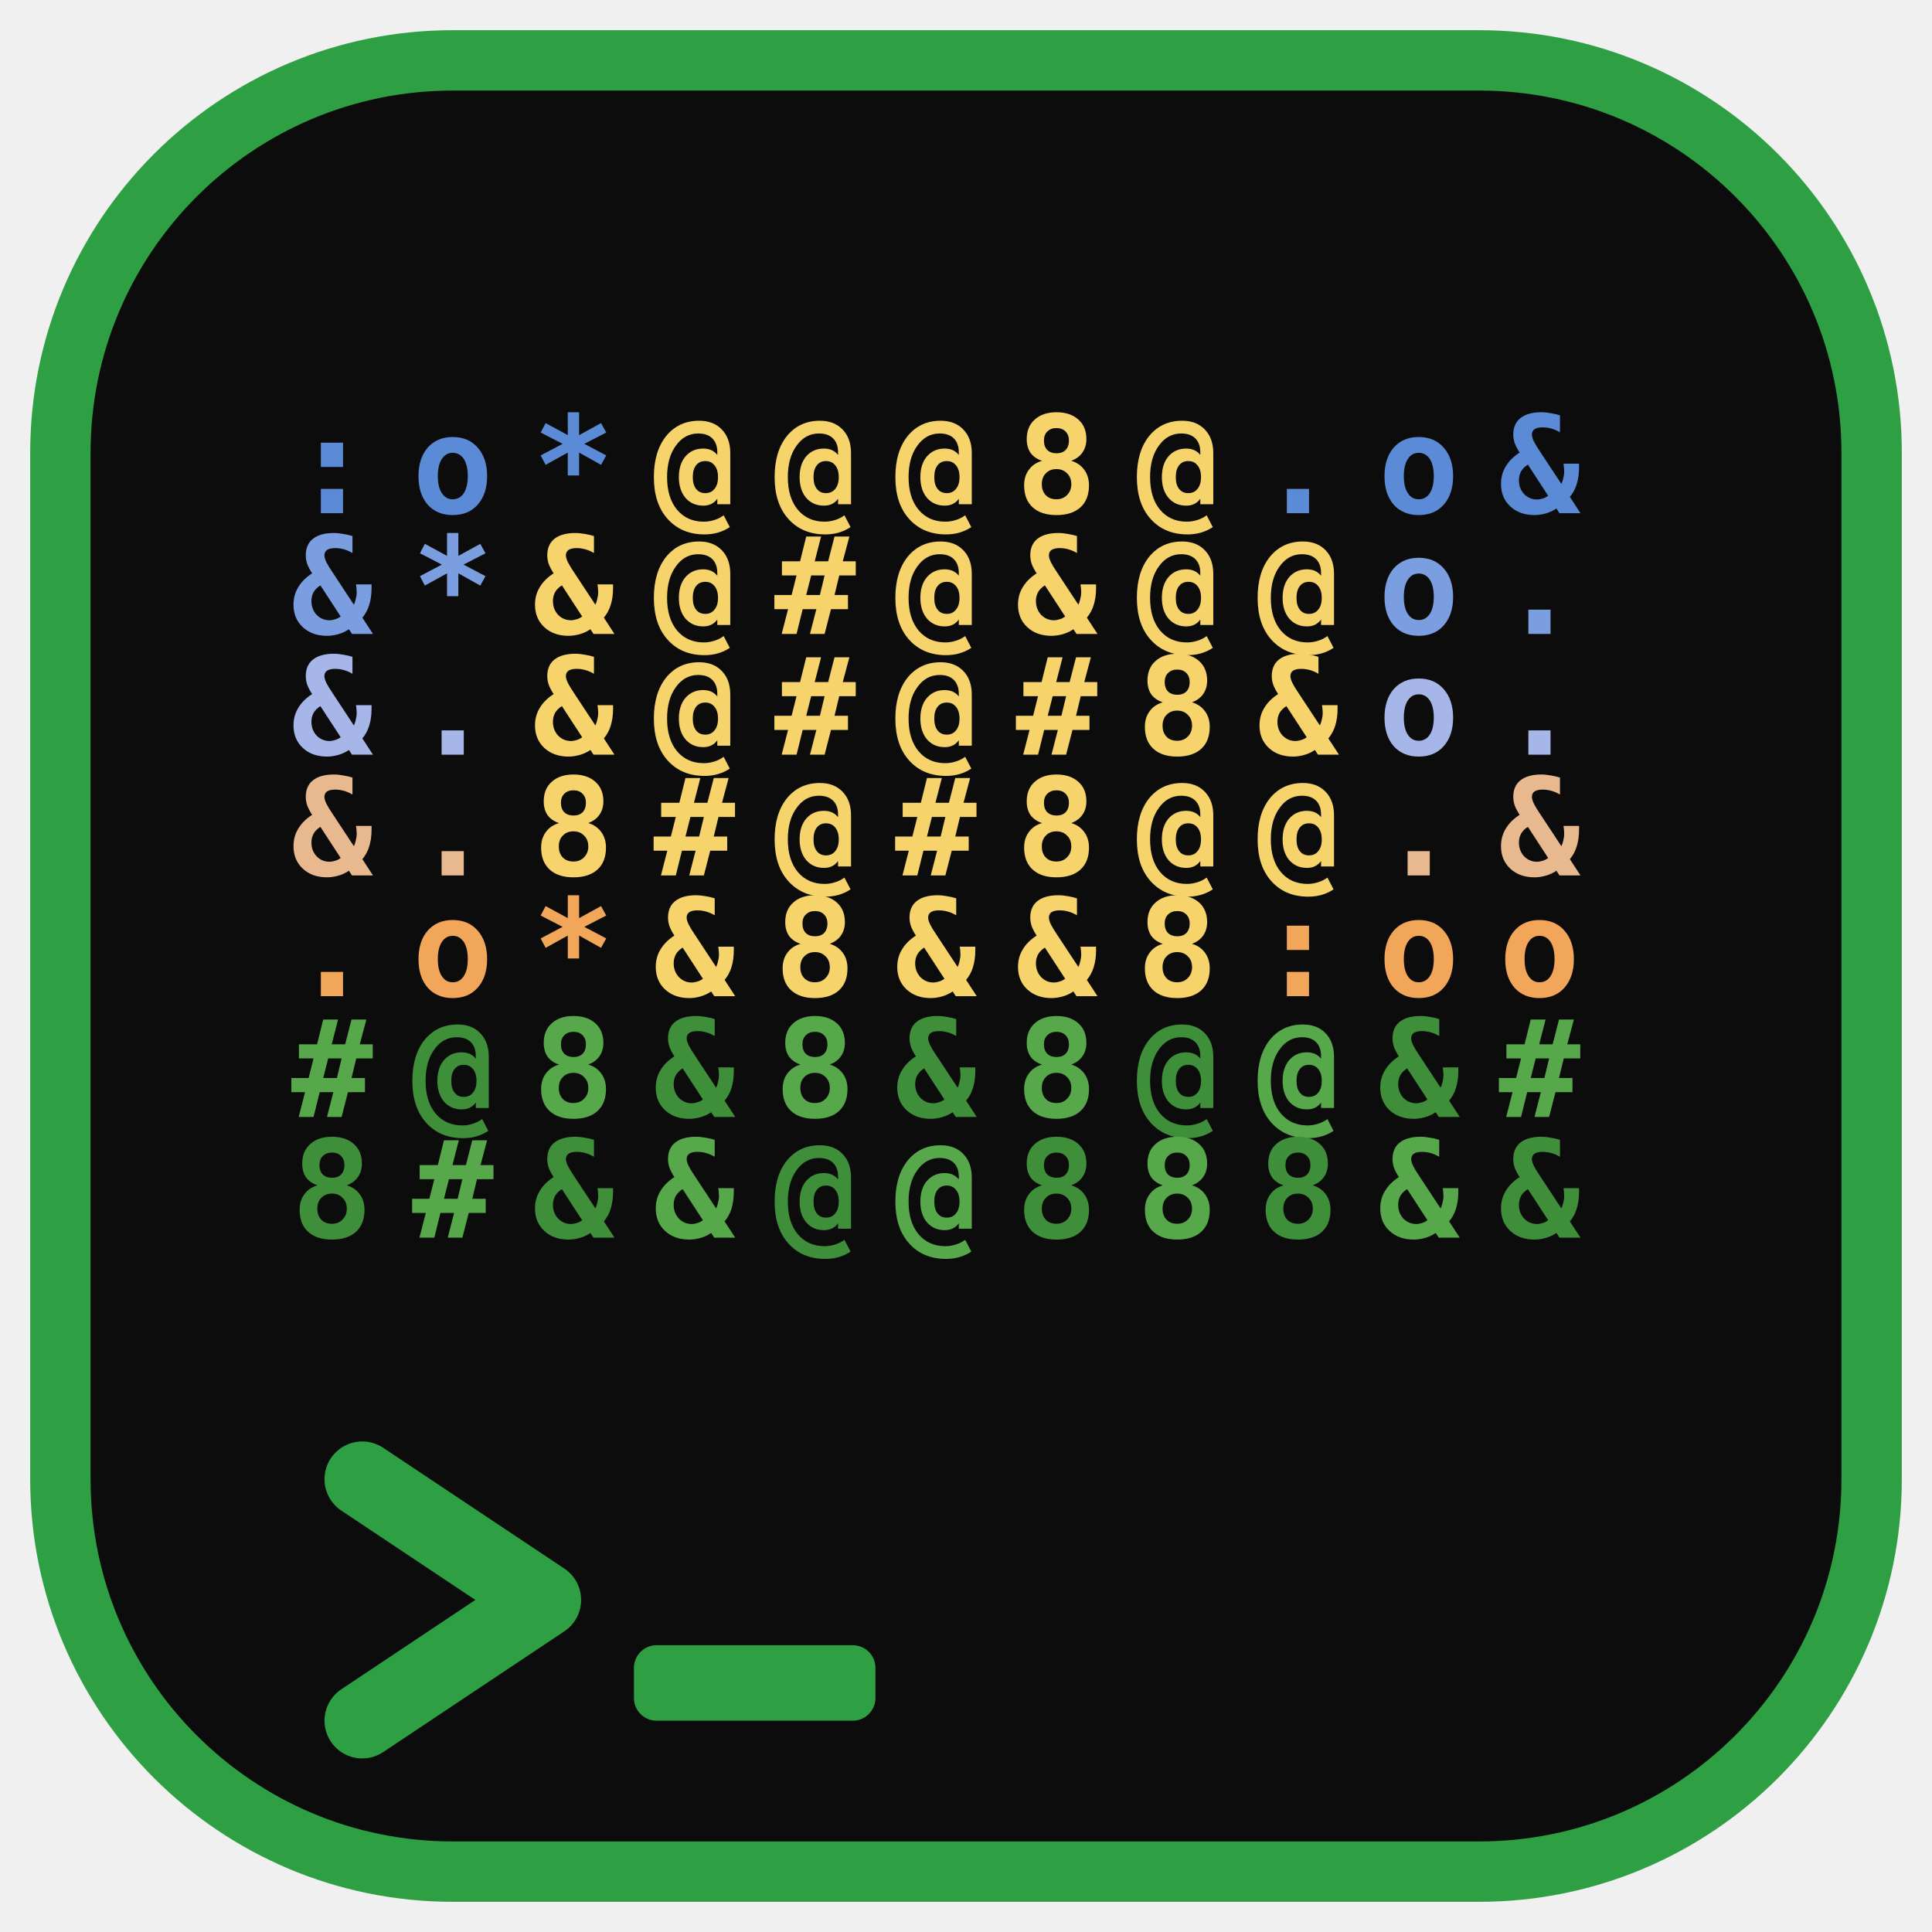
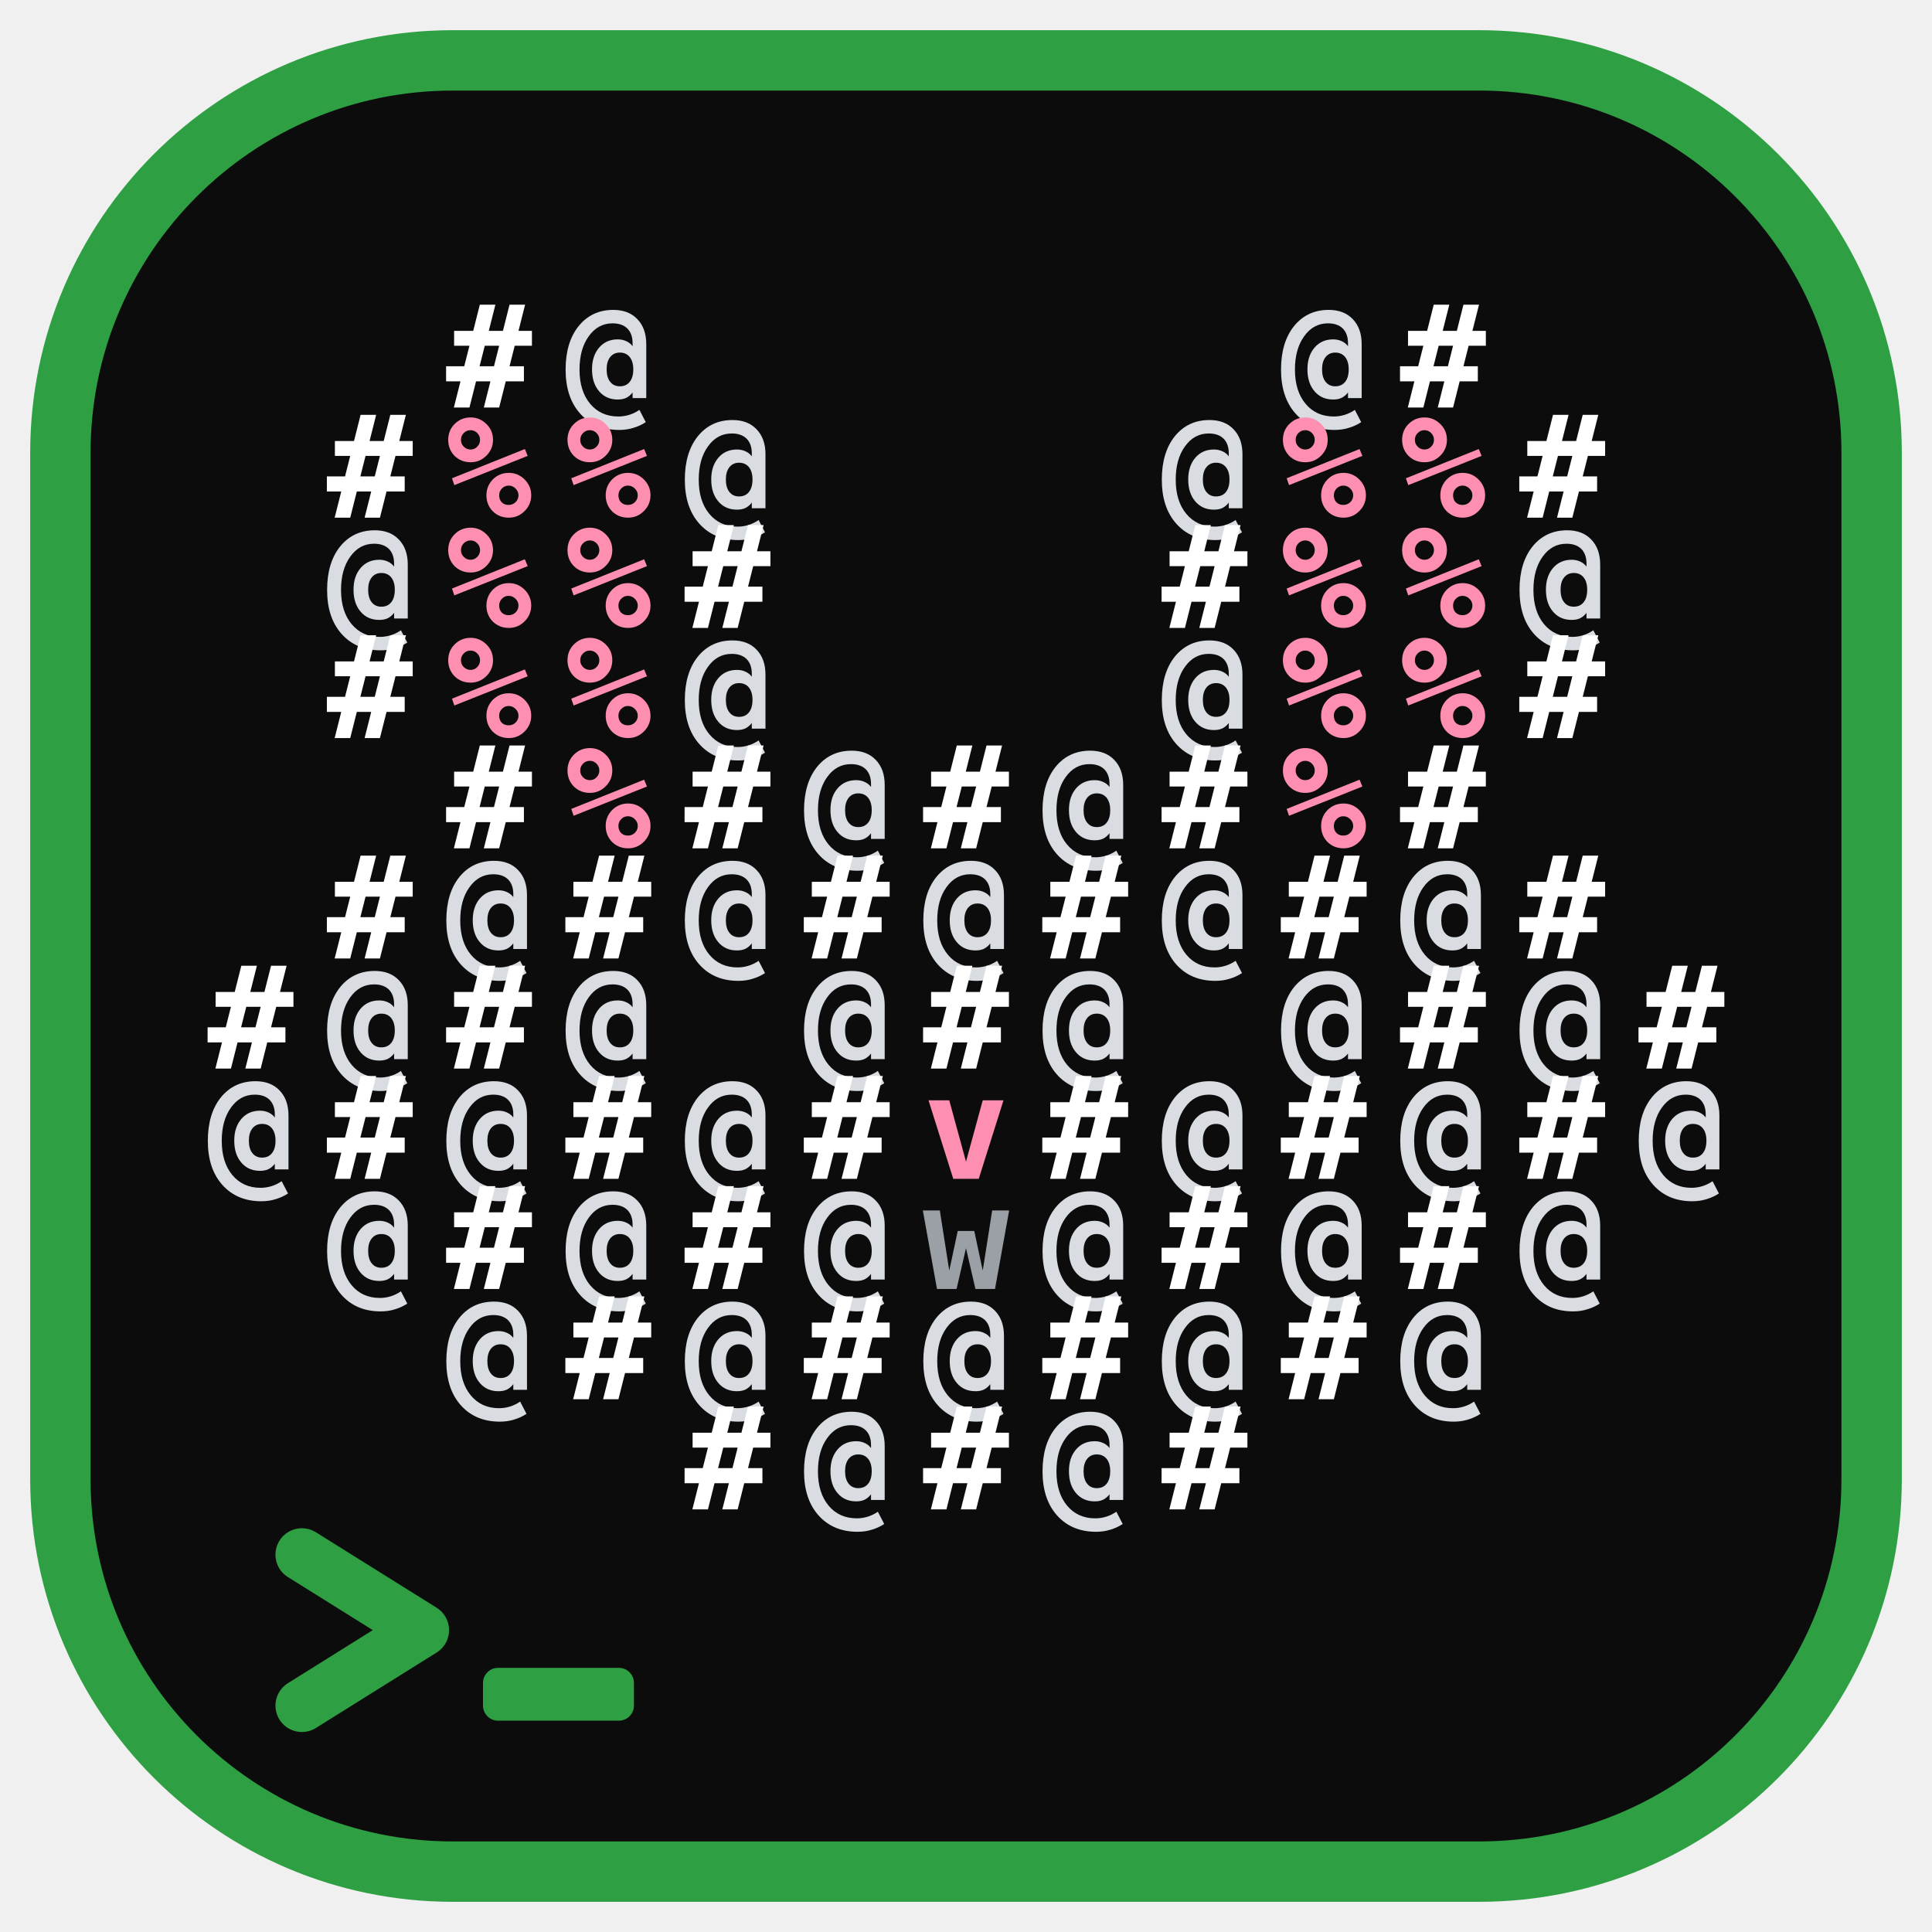
<svg xmlns="http://www.w3.org/2000/svg" width="128" height="128" viewBox="0 0 128 128">
  <rect x="4" y="4" width="120" height="120" rx="26" fill="#0c0c0c" stroke="#2ea043" stroke-width="4" />
-   <g font-family="Consolas, 'Cascadia Mono', 'DejaVu Sans Mono', monospace" font-size="9" font-weight="700" text-anchor="middle">
-     <text x="22" y="34" fill="#5b8bd6">:</text>
-     <text x="30" y="34" fill="#5b8bd6">o</text>
-     <text x="38" y="34" fill="#5b8bd6">*</text>
-     <text x="46" y="34" fill="#f6d36b">@</text>
-     <text x="54" y="34" fill="#f6d36b">@</text>
-     <text x="62" y="34" fill="#f6d36b">@</text>
-     <text x="70" y="34" fill="#f6d36b">8</text>
-     <text x="78" y="34" fill="#f6d36b">@</text>
-     <text x="86" y="34" fill="#5b8bd6">.</text>
-     <text x="94" y="34" fill="#5b8bd6">o</text>
-     <text x="102" y="34" fill="#5b8bd6">&amp;</text>
-     <text x="22" y="42" fill="#7a9ee0">&amp;</text>
-     <text x="30" y="42" fill="#7a9ee0">*</text>
-     <text x="38" y="42" fill="#f6d36b">&amp;</text>
-     <text x="46" y="42" fill="#f6d36b">@</text>
-     <text x="54" y="42" fill="#f6d36b">#</text>
-     <text x="62" y="42" fill="#f6d36b">@</text>
-     <text x="70" y="42" fill="#f6d36b">&amp;</text>
-     <text x="78" y="42" fill="#f6d36b">@</text>
-     <text x="86" y="42" fill="#f6d36b">@</text>
-     <text x="94" y="42" fill="#7a9ee0">o</text>
-     <text x="102" y="42" fill="#7a9ee0">.</text>
-     <text x="22" y="50" fill="#a7b6e8">&amp;</text>
-     <text x="30" y="50" fill="#a7b6e8">.</text>
-     <text x="38" y="50" fill="#f6d36b">&amp;</text>
-     <text x="46" y="50" fill="#f6d36b">@</text>
-     <text x="54" y="50" fill="#f6d36b">#</text>
-     <text x="62" y="50" fill="#f6d36b">@</text>
-     <text x="70" y="50" fill="#f6d36b">#</text>
-     <text x="78" y="50" fill="#f6d36b">8</text>
-     <text x="86" y="50" fill="#f6d36b">&amp;</text>
-     <text x="94" y="50" fill="#a7b6e8">o</text>
-     <text x="102" y="50" fill="#a7b6e8">.</text>
-     <text x="22" y="58" fill="#e8b98f">&amp;</text>
-     <text x="30" y="58" fill="#e8b98f">.</text>
-     <text x="38" y="58" fill="#f6d36b">8</text>
-     <text x="46" y="58" fill="#f6d36b">#</text>
-     <text x="54" y="58" fill="#f6d36b">@</text>
-     <text x="62" y="58" fill="#f6d36b">#</text>
-     <text x="70" y="58" fill="#f6d36b">8</text>
-     <text x="78" y="58" fill="#f6d36b">@</text>
-     <text x="86" y="58" fill="#f6d36b">@</text>
-     <text x="94" y="58" fill="#e8b98f">.</text>
-     <text x="102" y="58" fill="#e8b98f">&amp;</text>
-     <text x="22" y="66" fill="#f2a65a">.</text>
-     <text x="30" y="66" fill="#f2a65a">o</text>
-     <text x="38" y="66" fill="#f2a65a">*</text>
-     <text x="46" y="66" fill="#f6d36b">&amp;</text>
-     <text x="54" y="66" fill="#f6d36b">8</text>
-     <text x="62" y="66" fill="#f6d36b">&amp;</text>
-     <text x="70" y="66" fill="#f6d36b">&amp;</text>
-     <text x="78" y="66" fill="#f6d36b">8</text>
-     <text x="86" y="66" fill="#f2a65a">:</text>
-     <text x="94" y="66" fill="#f2a65a">o</text>
-     <text x="102" y="66" fill="#f2a65a">o</text>
-     <text x="22" y="74" fill="#57a84a">#</text>
-     <text x="30" y="74" fill="#3f8f3a">@</text>
-     <text x="38" y="74" fill="#57a84a">8</text>
-     <text x="46" y="74" fill="#3f8f3a">&amp;</text>
-     <text x="54" y="74" fill="#57a84a">8</text>
-     <text x="62" y="74" fill="#3f8f3a">&amp;</text>
-     <text x="70" y="74" fill="#57a84a">8</text>
-     <text x="78" y="74" fill="#3f8f3a">@</text>
-     <text x="86" y="74" fill="#57a84a">@</text>
-     <text x="94" y="74" fill="#3f8f3a">&amp;</text>
-     <text x="102" y="74" fill="#57a84a">#</text>
-     <text x="22" y="82" fill="#3f8f3a">8</text>
-     <text x="30" y="82" fill="#57a84a">#</text>
-     <text x="38" y="82" fill="#3f8f3a">&amp;</text>
-     <text x="46" y="82" fill="#57a84a">&amp;</text>
-     <text x="54" y="82" fill="#3f8f3a">@</text>
-     <text x="62" y="82" fill="#57a84a">@</text>
-     <text x="70" y="82" fill="#3f8f3a">8</text>
-     <text x="78" y="82" fill="#57a84a">8</text>
-     <text x="86" y="82" fill="#3f8f3a">8</text>
-     <text x="94" y="82" fill="#57a84a">&amp;</text>
-     <text x="102" y="82" fill="#3f8f3a">&amp;</text>
+   <g font-family="Consolas, 'Cascadia Mono', 'DejaVu Sans Mono', monospace" font-size="9.5" font-weight="700" text-anchor="middle">
+     <text x="32.4" y="27.0" fill="#ffffff">#</text>
+     <text x="40.3" y="27.0" fill="#d9dde2">@</text>
+     <text x="87.7" y="27.0" fill="#d9dde2">@</text>
+     <text x="95.6" y="27.0" fill="#ffffff">#</text>
+     <text x="24.5" y="34.3" fill="#ffffff">#</text>
+     <text x="32.4" y="34.3" fill="#ff8fb1">%</text>
+     <text x="40.3" y="34.3" fill="#ff8fb1">%</text>
+     <text x="48.2" y="34.3" fill="#d9dde2">@</text>
+     <text x="79.8" y="34.3" fill="#d9dde2">@</text>
+     <text x="87.7" y="34.3" fill="#ff8fb1">%</text>
+     <text x="95.6" y="34.3" fill="#ff8fb1">%</text>
+     <text x="103.5" y="34.3" fill="#ffffff">#</text>
+     <text x="24.5" y="41.6" fill="#d9dde2">@</text>
+     <text x="32.4" y="41.6" fill="#ff8fb1">%</text>
+     <text x="40.3" y="41.6" fill="#ff8fb1">%</text>
+     <text x="48.2" y="41.6" fill="#ffffff">#</text>
+     <text x="79.8" y="41.6" fill="#ffffff">#</text>
+     <text x="87.7" y="41.6" fill="#ff8fb1">%</text>
+     <text x="95.6" y="41.6" fill="#ff8fb1">%</text>
+     <text x="103.5" y="41.6" fill="#d9dde2">@</text>
+     <text x="24.5" y="48.9" fill="#ffffff">#</text>
+     <text x="32.4" y="48.9" fill="#ff8fb1">%</text>
+     <text x="40.3" y="48.9" fill="#ff8fb1">%</text>
+     <text x="48.2" y="48.9" fill="#d9dde2">@</text>
+     <text x="79.8" y="48.9" fill="#d9dde2">@</text>
+     <text x="87.7" y="48.9" fill="#ff8fb1">%</text>
+     <text x="95.6" y="48.9" fill="#ff8fb1">%</text>
+     <text x="103.5" y="48.9" fill="#ffffff">#</text>
+     <text x="32.4" y="56.2" fill="#ffffff">#</text>
+     <text x="40.3" y="56.2" fill="#ff8fb1">%</text>
+     <text x="48.2" y="56.2" fill="#ffffff">#</text>
+     <text x="56.1" y="56.2" fill="#d9dde2">@</text>
+     <text x="64.0" y="56.2" fill="#ffffff">#</text>
+     <text x="71.9" y="56.2" fill="#d9dde2">@</text>
+     <text x="79.8" y="56.2" fill="#ffffff">#</text>
+     <text x="87.7" y="56.2" fill="#ff8fb1">%</text>
+     <text x="95.6" y="56.2" fill="#ffffff">#</text>
+     <text x="24.5" y="63.5" fill="#ffffff">#</text>
+     <text x="32.4" y="63.5" fill="#d9dde2">@</text>
+     <text x="40.3" y="63.5" fill="#ffffff">#</text>
+     <text x="48.2" y="63.5" fill="#d9dde2">@</text>
+     <text x="56.1" y="63.5" fill="#ffffff">#</text>
+     <text x="64.0" y="63.5" fill="#d9dde2">@</text>
+     <text x="71.9" y="63.5" fill="#ffffff">#</text>
+     <text x="79.8" y="63.5" fill="#d9dde2">@</text>
+     <text x="87.7" y="63.5" fill="#ffffff">#</text>
+     <text x="95.6" y="63.5" fill="#d9dde2">@</text>
+     <text x="103.5" y="63.5" fill="#ffffff">#</text>
+     <text x="16.6" y="70.8" fill="#ffffff">#</text>
+     <text x="24.5" y="70.8" fill="#d9dde2">@</text>
+     <text x="32.4" y="70.8" fill="#ffffff">#</text>
+     <text x="40.3" y="70.8" fill="#d9dde2">@</text>
+     <text x="56.1" y="70.8" fill="#d9dde2">@</text>
+     <text x="64.0" y="70.8" fill="#ffffff">#</text>
+     <text x="71.9" y="70.8" fill="#d9dde2">@</text>
+     <text x="87.7" y="70.8" fill="#d9dde2">@</text>
+     <text x="95.6" y="70.8" fill="#ffffff">#</text>
+     <text x="103.5" y="70.8" fill="#d9dde2">@</text>
+     <text x="111.4" y="70.8" fill="#ffffff">#</text>
+     <text x="16.6" y="78.1" fill="#d9dde2">@</text>
+     <text x="24.5" y="78.1" fill="#ffffff">#</text>
+     <text x="32.4" y="78.1" fill="#d9dde2">@</text>
+     <text x="40.3" y="78.1" fill="#ffffff">#</text>
+     <text x="48.2" y="78.1" fill="#d9dde2">@</text>
+     <text x="56.1" y="78.1" fill="#ffffff">#</text>
+     <text x="64.0" y="78.1" fill="#ff8fb1">v</text>
+     <text x="71.9" y="78.1" fill="#ffffff">#</text>
+     <text x="79.8" y="78.1" fill="#d9dde2">@</text>
+     <text x="87.7" y="78.1" fill="#ffffff">#</text>
+     <text x="95.6" y="78.1" fill="#d9dde2">@</text>
+     <text x="103.5" y="78.1" fill="#ffffff">#</text>
+     <text x="111.4" y="78.1" fill="#d9dde2">@</text>
+     <text x="24.5" y="85.4" fill="#d9dde2">@</text>
+     <text x="32.4" y="85.4" fill="#ffffff">#</text>
+     <text x="40.3" y="85.4" fill="#d9dde2">@</text>
+     <text x="48.2" y="85.4" fill="#ffffff">#</text>
+     <text x="56.1" y="85.4" fill="#d9dde2">@</text>
+     <text x="64.0" y="85.4" fill="#9aa0a6">w</text>
+     <text x="71.9" y="85.4" fill="#d9dde2">@</text>
+     <text x="79.8" y="85.4" fill="#ffffff">#</text>
+     <text x="87.7" y="85.4" fill="#d9dde2">@</text>
+     <text x="95.6" y="85.4" fill="#ffffff">#</text>
+     <text x="103.5" y="85.4" fill="#d9dde2">@</text>
+     <text x="32.4" y="92.7" fill="#d9dde2">@</text>
+     <text x="40.3" y="92.7" fill="#ffffff">#</text>
+     <text x="48.2" y="92.7" fill="#d9dde2">@</text>
+     <text x="56.1" y="92.7" fill="#ffffff">#</text>
+     <text x="64.0" y="92.7" fill="#d9dde2">@</text>
+     <text x="71.9" y="92.7" fill="#ffffff">#</text>
+     <text x="79.8" y="92.7" fill="#d9dde2">@</text>
+     <text x="87.7" y="92.7" fill="#ffffff">#</text>
+     <text x="95.6" y="92.7" fill="#d9dde2">@</text>
+     <text x="48.2" y="100.0" fill="#ffffff">#</text>
+     <text x="56.1" y="100.0" fill="#d9dde2">@</text>
+     <text x="64.0" y="100.0" fill="#ffffff">#</text>
+     <text x="71.9" y="100.0" fill="#d9dde2">@</text>
+     <text x="79.8" y="100.0" fill="#ffffff">#</text>
  </g>
-   <path d="M24 98 L36 106 L24 114" fill="none" stroke="#2ea043" stroke-width="5" stroke-linecap="round" stroke-linejoin="round" />
-   <rect x="42" y="109" width="16" height="5" rx="1.5" fill="#2ea043" />
+   <path d="M20 103 L28 108 L20 113" fill="none" stroke="#2ea043" stroke-width="3.5" stroke-linecap="round" stroke-linejoin="round" />
+   <rect x="32" y="110.5" width="10" height="3.5" rx="1" fill="#2ea043" />
</svg>
